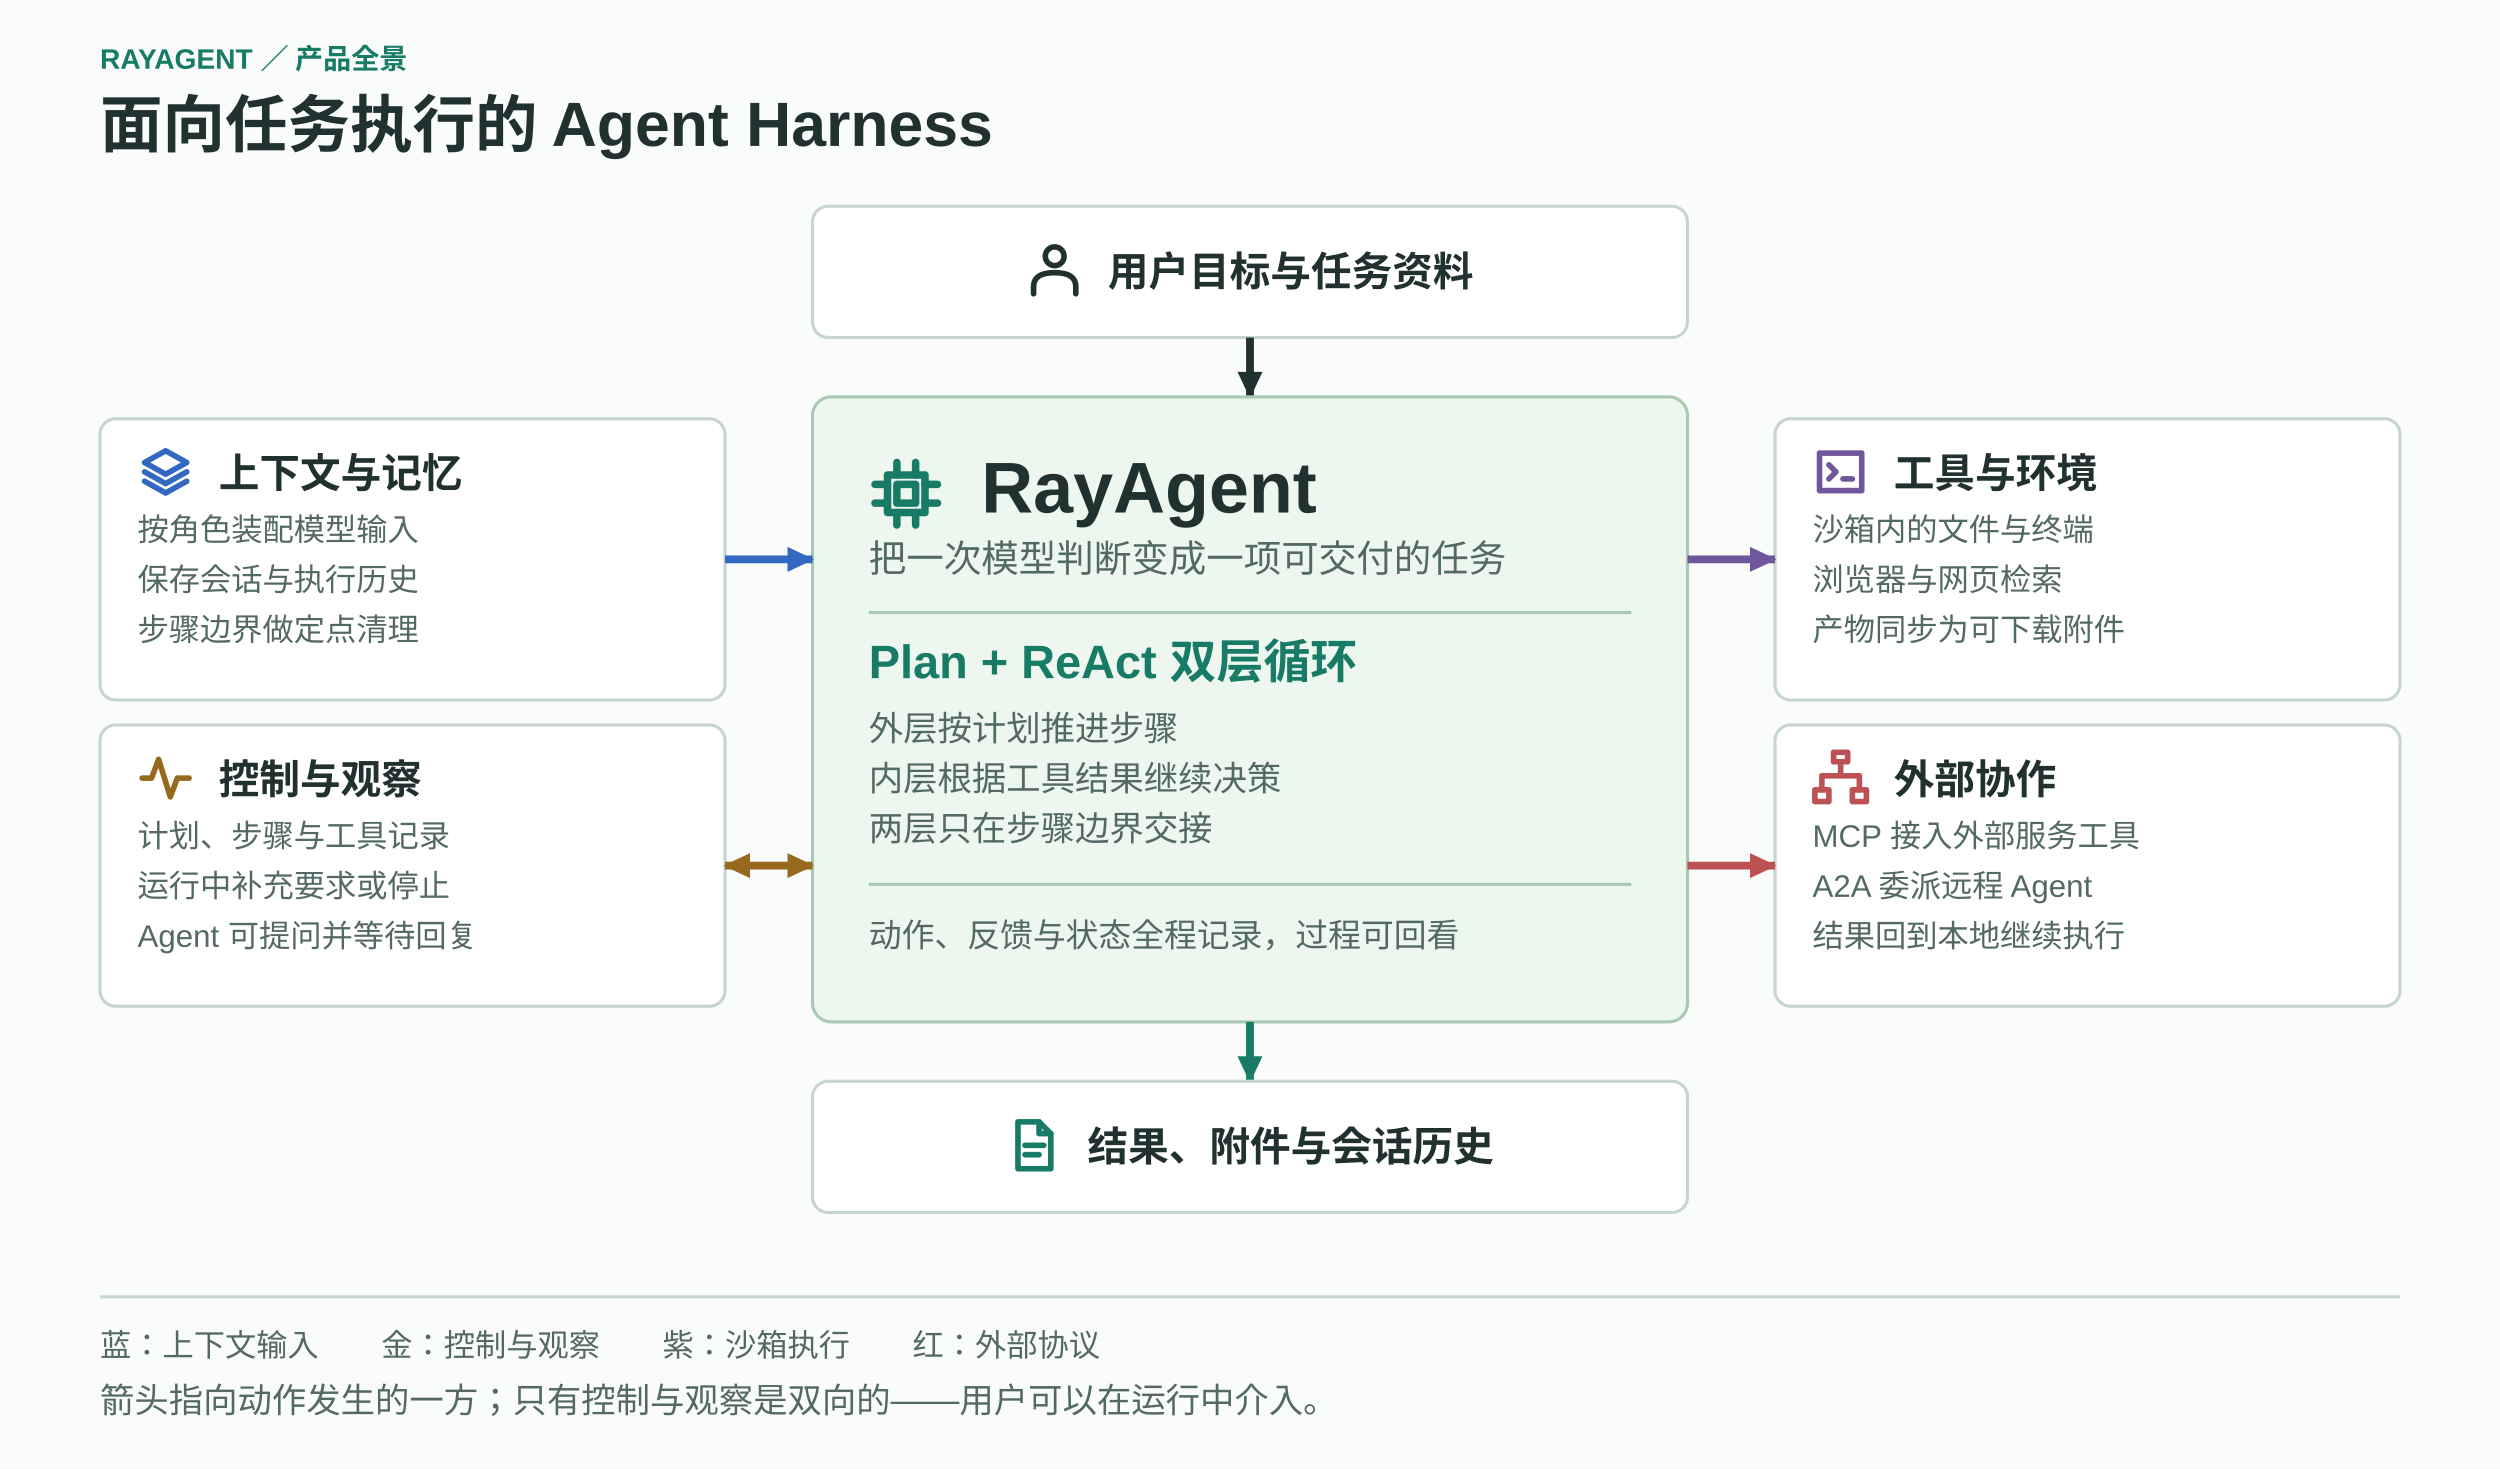
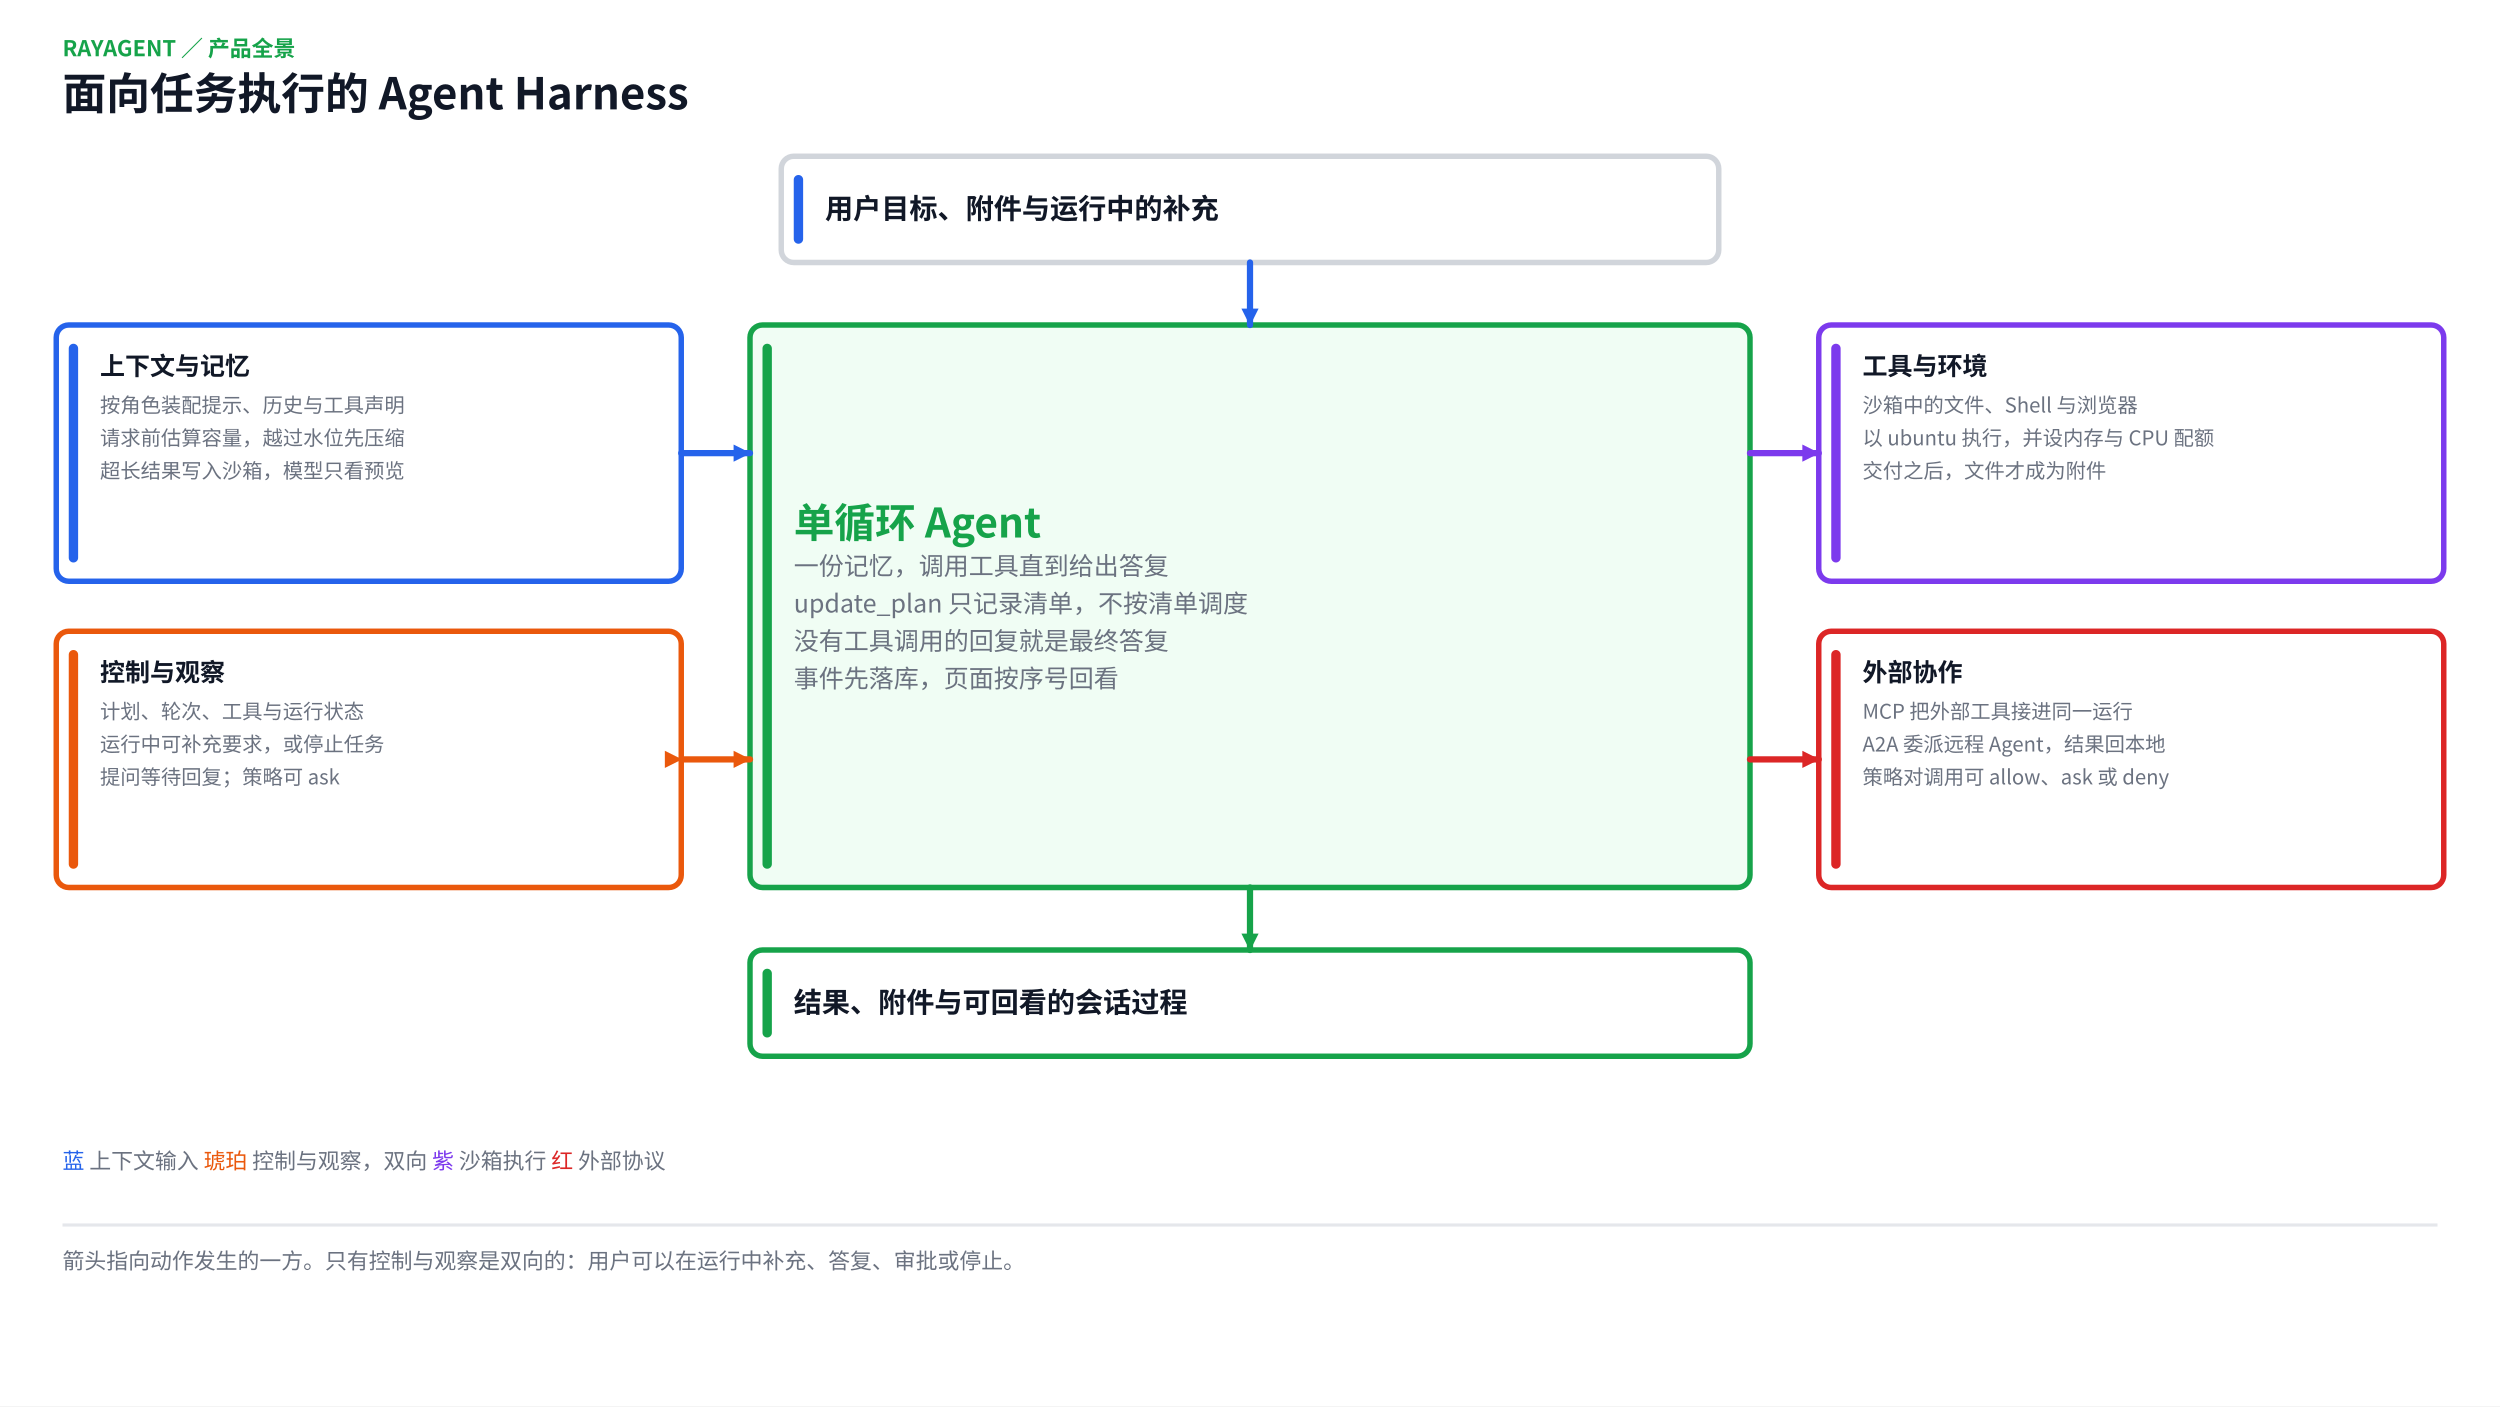
- <svg xmlns="http://www.w3.org/2000/svg" width="1600" height="940" viewBox="0 0 1600 940" role="img" aria-labelledby="title desc">
-   <style>text{font-family:"PingFang SC","Microsoft YaHei",Arial,sans-serif;letter-spacing:0}</style>
+ <svg xmlns="http://www.w3.org/2000/svg" width="1600" height="900" viewBox="0 0 1600 900" role="img" aria-labelledby="title desc">
+   <style>text { font-family: 'PingFang SC','Hiragino Sans GB','Noto Sans CJK SC','Noto Sans SC','Source Han Sans SC','Songti SC','Microsoft YaHei','Helvetica Neue',Helvetica,Arial,sans-serif; }</style>
  <defs>
-     <marker id="a-20312f" markerWidth="20" markerHeight="20" refX="18" refY="10" orient="auto-start-reverse" markerUnits="userSpaceOnUse">
-       <path d="M2 2L19 10L2 18Z" fill="#20312f" />
+     <marker id="arr-2563eb" markerUnits="userSpaceOnUse" markerWidth="14" markerHeight="14" refX="12" refY="7" orient="auto">
+       <path d="M1.5 1.5 L12.5 7 L1.5 12.5 Z" fill="#2563eb" />
    </marker>
-     <marker id="b-20312f" markerWidth="14" markerHeight="14" refX="12" refY="7" orient="auto-start-reverse" markerUnits="userSpaceOnUse">
-       <path d="M2 2L13 7L2 12Z" fill="#20312f" />
+     <marker id="arr-16a34a" markerUnits="userSpaceOnUse" markerWidth="14" markerHeight="14" refX="12" refY="7" orient="auto">
+       <path d="M1.5 1.5 L12.5 7 L1.5 12.5 Z" fill="#16a34a" />
    </marker>
-     <marker id="a-3268bf" markerWidth="20" markerHeight="20" refX="18" refY="10" orient="auto-start-reverse" markerUnits="userSpaceOnUse">
-       <path d="M2 2L19 10L2 18Z" fill="#3268bf" />
+     <marker id="arr-ea580c" markerUnits="userSpaceOnUse" markerWidth="14" markerHeight="14" refX="12" refY="7" orient="auto">
+       <path d="M1.5 1.5 L12.5 7 L1.5 12.5 Z" fill="#ea580c" />
    </marker>
-     <marker id="b-3268bf" markerWidth="14" markerHeight="14" refX="12" refY="7" orient="auto-start-reverse" markerUnits="userSpaceOnUse">
-       <path d="M2 2L13 7L2 12Z" fill="#3268bf" />
+     <marker id="arr-dc2626" markerUnits="userSpaceOnUse" markerWidth="14" markerHeight="14" refX="12" refY="7" orient="auto">
+       <path d="M1.5 1.5 L12.5 7 L1.5 12.5 Z" fill="#dc2626" />
    </marker>
-     <marker id="a-177b65" markerWidth="20" markerHeight="20" refX="18" refY="10" orient="auto-start-reverse" markerUnits="userSpaceOnUse">
-       <path d="M2 2L19 10L2 18Z" fill="#177b65" />
+     <marker id="arr-7c3aed" markerUnits="userSpaceOnUse" markerWidth="14" markerHeight="14" refX="12" refY="7" orient="auto">
+       <path d="M1.5 1.5 L12.5 7 L1.5 12.5 Z" fill="#7c3aed" />
    </marker>
-     <marker id="b-177b65" markerWidth="14" markerHeight="14" refX="12" refY="7" orient="auto-start-reverse" markerUnits="userSpaceOnUse">
-       <path d="M2 2L13 7L2 12Z" fill="#177b65" />
+     <marker id="arr-475569" markerUnits="userSpaceOnUse" markerWidth="14" markerHeight="14" refX="12" refY="7" orient="auto">
+       <path d="M1.5 1.5 L12.5 7 L1.5 12.5 Z" fill="#475569" />
    </marker>
-     <marker id="a-97691f" markerWidth="20" markerHeight="20" refX="18" refY="10" orient="auto-start-reverse" markerUnits="userSpaceOnUse">
-       <path d="M2 2L19 10L2 18Z" fill="#97691f" />
-     </marker>
-     <marker id="b-97691f" markerWidth="14" markerHeight="14" refX="12" refY="7" orient="auto-start-reverse" markerUnits="userSpaceOnUse">
-       <path d="M2 2L13 7L2 12Z" fill="#97691f" />
-     </marker>
-     <marker id="a-70579c" markerWidth="20" markerHeight="20" refX="18" refY="10" orient="auto-start-reverse" markerUnits="userSpaceOnUse">
-       <path d="M2 2L19 10L2 18Z" fill="#70579c" />
-     </marker>
-     <marker id="b-70579c" markerWidth="14" markerHeight="14" refX="12" refY="7" orient="auto-start-reverse" markerUnits="userSpaceOnUse">
-       <path d="M2 2L13 7L2 12Z" fill="#70579c" />
-     </marker>
-     <marker id="a-bd5254" markerWidth="20" markerHeight="20" refX="18" refY="10" orient="auto-start-reverse" markerUnits="userSpaceOnUse">
-       <path d="M2 2L19 10L2 18Z" fill="#bd5254" />
-     </marker>
-     <marker id="b-bd5254" markerWidth="14" markerHeight="14" refX="12" refY="7" orient="auto-start-reverse" markerUnits="userSpaceOnUse">
-       <path d="M2 2L13 7L2 12Z" fill="#bd5254" />
-     </marker>
-     <marker id="a-536965" markerWidth="20" markerHeight="20" refX="18" refY="10" orient="auto-start-reverse" markerUnits="userSpaceOnUse">
-       <path d="M2 2L19 10L2 18Z" fill="#536965" />
-     </marker>
-     <marker id="b-536965" markerWidth="14" markerHeight="14" refX="12" refY="7" orient="auto-start-reverse" markerUnits="userSpaceOnUse">
-       <path d="M2 2L13 7L2 12Z" fill="#536965" />
+     <marker id="arr-6b7280" markerUnits="userSpaceOnUse" markerWidth="14" markerHeight="14" refX="12" refY="7" orient="auto">
+       <path d="M1.5 1.5 L12.5 7 L1.5 12.5 Z" fill="#6b7280" />
    </marker>
  </defs>
-   <rect x="0" y="0" width="1600" height="940" fill="#fafcfb" data-graph-role="background" />
-   <text x="64" y="44" fill="#177b65" font-size="18" font-weight="600" text-anchor="start">RAYAGENT ／ 产品全景</text>
-   <text x="64" y="94" fill="#20312f" font-size="40" font-weight="650" text-anchor="start">面向任务执行的 Agent Harness</text>
-   <rect x="520" y="132" width="560" height="84" rx="10" fill="#ffffff" stroke="#c6d5d0" stroke-width="2" data-graph-role="node" />
-   <g transform="translate(657 155) scale(1.5)" fill="none" stroke="#20312f" stroke-width="2.4" stroke-linecap="round" stroke-linejoin="round" data-graph-role="decoration">
-     <path d="M16 6A4 4 0 1 1 8 6A4 4 0 1 1 16 6" />
-     <path d="M3 22V19Q3 13 12 13Q21 13 21 19V22" />
-   </g>
-   <text x="709" y="183" fill="#20312f" font-size="26" font-weight="600" text-anchor="start">用户目标与任务资料</text>
-   <path d="M800 216 L800 254" fill="none" stroke="#20312f" stroke-width="5" stroke-linejoin="round" marker-end="url(#a-20312f)" data-graph-role="edge" />
-   <rect x="520" y="254" width="560" height="400" rx="12" fill="#edf6ef" stroke="#a9c9b4" stroke-width="2" data-graph-role="container" />
-   <g transform="translate(556 292) scale(2.0)" fill="none" stroke="#177b65" stroke-width="2.4" stroke-linecap="round" stroke-linejoin="round" data-graph-role="decoration">
-     <path d="M6 6H18V18H6Z" />
-     <path d="M9 9H15V15H9Z" />
-     <path d="M9 2V6M15 2V6M9 18V22M15 18V22M2 9H6M2 15H6M18 9H22M18 15H22" />
-   </g>
-   <text x="628" y="328" fill="#20312f" font-size="46" font-weight="650" text-anchor="start">RayAgent</text>
-   <text x="556" y="366" fill="#536965" font-size="24" font-weight="400" text-anchor="start">把一次模型判断变成一项可交付的任务</text>
-   <path d="M556 392 L1044 392" fill="none" stroke="#a9c9b4" stroke-width="2" data-graph-role="decoration" />
-   <text x="556" y="434" fill="#177b65" font-size="30" font-weight="600" text-anchor="start">Plan + ReAct 双层循环</text>
-   <text x="556" y="474" fill="#536965" font-size="22" font-weight="400" text-anchor="start">外层按计划推进步骤</text>
-   <text x="556" y="506" fill="#536965" font-size="22" font-weight="400" text-anchor="start">内层根据工具结果继续决策</text>
-   <text x="556" y="538" fill="#536965" font-size="22" font-weight="400" text-anchor="start">两层只在步骤边界交接</text>
-   <path d="M556 566 L1044 566" fill="none" stroke="#a9c9b4" stroke-width="2" data-graph-role="decoration" />
-   <text x="556" y="606" fill="#536965" font-size="21" font-weight="400" text-anchor="start">动作、反馈与状态全程记录，过程可回看</text>
-   <rect x="64" y="268" width="400" height="180" rx="10" fill="#ffffff" stroke="#c6d5d0" stroke-width="2" data-graph-role="node" />
-   <g transform="translate(88 284) scale(1.5)" fill="none" stroke="#3268bf" stroke-width="2.4" stroke-linecap="round" stroke-linejoin="round" data-graph-role="decoration">
-     <path d="M3 8L12 3L21 8L12 13Z" />
-     <path d="M3 12L12 17L21 12" />
-     <path d="M3 16L12 21L21 16" />
-   </g>
-   <text x="140" y="312" fill="#20312f" font-size="26" font-weight="600" text-anchor="start">上下文与记忆</text>
-   <text x="88" y="346" fill="#536965" font-size="20" font-weight="400" text-anchor="start">按角色装配模型输入</text>
-   <text x="88" y="378" fill="#536965" font-size="20" font-weight="400" text-anchor="start">保存会话与执行历史</text>
-   <text x="88" y="410" fill="#536965" font-size="20" font-weight="400" text-anchor="start">步骤边界做定点清理</text>
-   <rect x="64" y="464" width="400" height="180" rx="10" fill="#ffffff" stroke="#c6d5d0" stroke-width="2" data-graph-role="node" />
-   <g transform="translate(88 480) scale(1.5)" fill="none" stroke="#97691f" stroke-width="2.4" stroke-linecap="round" stroke-linejoin="round" data-graph-role="decoration">
-     <path d="M2 12H6L9 4L14 20L17 12H22" />
-   </g>
-   <text x="140" y="508" fill="#20312f" font-size="26" font-weight="600" text-anchor="start">控制与观察</text>
-   <text x="88" y="542" fill="#536965" font-size="20" font-weight="400" text-anchor="start">计划、步骤与工具记录</text>
-   <text x="88" y="574" fill="#536965" font-size="20" font-weight="400" text-anchor="start">运行中补充要求或停止</text>
-   <text x="88" y="606" fill="#536965" font-size="20" font-weight="400" text-anchor="start">Agent 可提问并等待回复</text>
-   <rect x="1136" y="268" width="400" height="180" rx="10" fill="#ffffff" stroke="#c6d5d0" stroke-width="2" data-graph-role="node" />
-   <g transform="translate(1160 284) scale(1.5)" fill="none" stroke="#70579c" stroke-width="2.4" stroke-linecap="round" stroke-linejoin="round" data-graph-role="decoration">
-     <path d="M3 4H21V20H3Z" />
-     <path d="M7 9L10 12L7 15" />
-     <path d="M13 15H17" />
-   </g>
-   <text x="1212" y="312" fill="#20312f" font-size="26" font-weight="600" text-anchor="start">工具与环境</text>
-   <text x="1160" y="346" fill="#536965" font-size="20" font-weight="400" text-anchor="start">沙箱内的文件与终端</text>
-   <text x="1160" y="378" fill="#536965" font-size="20" font-weight="400" text-anchor="start">浏览器与网页检索</text>
-   <text x="1160" y="410" fill="#536965" font-size="20" font-weight="400" text-anchor="start">产物同步为可下载附件</text>
-   <rect x="1136" y="464" width="400" height="180" rx="10" fill="#ffffff" stroke="#c6d5d0" stroke-width="2" data-graph-role="node" />
-   <g transform="translate(1160 480) scale(1.5)" fill="none" stroke="#bd5254" stroke-width="2.4" stroke-linecap="round" stroke-linejoin="round" data-graph-role="decoration">
-     <path d="M12 5V11M4 11H20M4 11V17M20 11V17" />
-     <path d="M9 1H15V5H9Z" />
-     <path d="M1 17H7V22H1Z" />
-     <path d="M17 17H23V22H17Z" />
-   </g>
-   <text x="1212" y="508" fill="#20312f" font-size="26" font-weight="600" text-anchor="start">外部协作</text>
-   <text x="1160" y="542" fill="#536965" font-size="20" font-weight="400" text-anchor="start">MCP 接入外部服务工具</text>
-   <text x="1160" y="574" fill="#536965" font-size="20" font-weight="400" text-anchor="start">A2A 委派远程 Agent</text>
-   <text x="1160" y="606" fill="#536965" font-size="20" font-weight="400" text-anchor="start">结果回到本地继续执行</text>
-   <path d="M464 358 L520 358" fill="none" stroke="#3268bf" stroke-width="5" stroke-linejoin="round" marker-end="url(#a-3268bf)" data-graph-role="edge" />
-   <path d="M464 554 L520 554" fill="none" stroke="#97691f" stroke-width="5" stroke-linejoin="round" marker-end="url(#a-97691f)" marker-start="url(#a-97691f)" data-graph-role="edge" />
-   <path d="M1080 358 L1136 358" fill="none" stroke="#70579c" stroke-width="5" stroke-linejoin="round" marker-end="url(#a-70579c)" data-graph-role="edge" />
-   <path d="M1080 554 L1136 554" fill="none" stroke="#bd5254" stroke-width="5" stroke-linejoin="round" marker-end="url(#a-bd5254)" data-graph-role="edge" />
-   <path d="M800 654 L800 692" fill="none" stroke="#177b65" stroke-width="5" stroke-linejoin="round" marker-end="url(#a-177b65)" data-graph-role="edge" />
-   <rect x="520" y="692" width="560" height="84" rx="10" fill="#ffffff" stroke="#c6d5d0" stroke-width="2" data-graph-role="node" />
-   <g transform="translate(644 715) scale(1.5)" fill="none" stroke="#177b65" stroke-width="2.4" stroke-linecap="round" stroke-linejoin="round" data-graph-role="decoration">
-     <path d="M14 2H5V22H19V7Z" />
-     <path d="M14 2V7H19" />
-     <path d="M8 12H16" />
-     <path d="M8 16H14" />
-   </g>
-   <text x="696" y="743" fill="#20312f" font-size="26" font-weight="600" text-anchor="start">结果、附件与会话历史</text>
-   <path d="M64 830 L1536 830" fill="none" stroke="#c6d5d0" stroke-width="2" data-graph-role="decoration" />
-   <text x="64" y="868" fill="#536965" font-size="20" font-weight="400" text-anchor="start">蓝：上下文输入　　金：控制与观察　　紫：沙箱执行　　红：外部协议</text>
-   <text x="64" y="904" fill="#536965" font-size="22" font-weight="400" text-anchor="start">箭头指向动作发生的一方；只有控制与观察是双向的——用户可以在运行中介入。</text>
+   <rect width="1600" height="900" fill="#ffffff" data-graph-role="background" />
+   <text x="40" y="36" fill="#16a34a" font-size="14" font-weight="600">RAYAGENT ／ 产品全景</text>
+   <text x="40" y="70" fill="#111827" font-size="28" font-weight="700">面向任务执行的 Agent Harness</text>
+   <rect x="500" y="100" width="600" height="68" rx="8" fill="#ffffff" stroke="#d1d5db" stroke-width="3.5" data-graph-role="node" data-node-id="goal" />
+   <rect x="508" y="112" width="6" height="44" rx="3" fill="#2563eb" data-graph-role="decoration" />
+   <text x="528" y="140.0" fill="#111827" font-size="18" font-weight="600">用户目标、附件与运行中的补充</text>
+   <rect x="480" y="208" width="640" height="360" rx="8" fill="#f0fdf4" stroke="#16a34a" stroke-width="3.5" data-graph-role="node" data-node-id="core" />
+   <rect x="488" y="220" width="6" height="336" rx="3" fill="#16a34a" data-graph-role="decoration" />
+   <text x="508" y="344.0" fill="#16a34a" font-size="26" font-weight="600">单循环 Agent</text>
+   <text x="508" y="368.0" fill="#6b7280" font-size="16">一份记忆，调用工具直到给出答复</text>
+   <text x="508" y="392.0" fill="#6b7280" font-size="16">update_plan 只记录清单，不按清单调度</text>
+   <text x="508" y="416.0" fill="#6b7280" font-size="16">没有工具调用的回复就是最终答复</text>
+   <text x="508" y="440.0" fill="#6b7280" font-size="16">事件先落库，页面按序号回看</text>
+   <rect x="36" y="208" width="400" height="164" rx="8" fill="#ffffff" stroke="#2563eb" stroke-width="3.5" data-graph-role="node" data-node-id="memory" />
+   <rect x="44" y="220" width="6" height="140" rx="3" fill="#2563eb" data-graph-role="decoration" />
+   <text x="64" y="240" fill="#111827" font-size="16" font-weight="600">上下文与记忆</text>
+   <text x="64" y="264" fill="#6b7280" font-size="13">按角色装配提示、历史与工具声明</text>
+   <text x="64" y="285" fill="#6b7280" font-size="13">请求前估算容量，越过水位先压缩</text>
+   <text x="64" y="306" fill="#6b7280" font-size="13">超长结果写入沙箱，模型只看预览</text>
+   <rect x="36" y="404" width="400" height="164" rx="8" fill="#ffffff" stroke="#ea580c" stroke-width="3.5" data-graph-role="node" data-node-id="control" />
+   <rect x="44" y="416" width="6" height="140" rx="3" fill="#ea580c" data-graph-role="decoration" />
+   <text x="64" y="436" fill="#111827" font-size="16" font-weight="600">控制与观察</text>
+   <text x="64" y="460" fill="#6b7280" font-size="13">计划、轮次、工具与运行状态</text>
+   <text x="64" y="481" fill="#6b7280" font-size="13">运行中可补充要求，或停止任务</text>
+   <text x="64" y="502" fill="#6b7280" font-size="13">提问等待回复；策略可 ask</text>
+   <rect x="1164" y="208" width="400" height="164" rx="8" fill="#ffffff" stroke="#7c3aed" stroke-width="3.5" data-graph-role="node" data-node-id="tools" />
+   <rect x="1172" y="220" width="6" height="140" rx="3" fill="#7c3aed" data-graph-role="decoration" />
+   <text x="1192" y="240" fill="#111827" font-size="16" font-weight="600">工具与环境</text>
+   <text x="1192" y="264" fill="#6b7280" font-size="13">沙箱中的文件、Shell 与浏览器</text>
+   <text x="1192" y="285" fill="#6b7280" font-size="13">以 ubuntu 执行，并设内存与 CPU 配额</text>
+   <text x="1192" y="306" fill="#6b7280" font-size="13">交付之后，文件才成为附件</text>
+   <rect x="1164" y="404" width="400" height="164" rx="8" fill="#ffffff" stroke="#dc2626" stroke-width="3.5" data-graph-role="node" data-node-id="external" />
+   <rect x="1172" y="416" width="6" height="140" rx="3" fill="#dc2626" data-graph-role="decoration" />
+   <text x="1192" y="436" fill="#111827" font-size="16" font-weight="600">外部协作</text>
+   <text x="1192" y="460" fill="#6b7280" font-size="13">MCP 把外部工具接进同一运行</text>
+   <text x="1192" y="481" fill="#6b7280" font-size="13">A2A 委派远程 Agent，结果回本地</text>
+   <text x="1192" y="502" fill="#6b7280" font-size="13">策略对调用可 allow、ask 或 deny</text>
+   <rect x="480" y="608" width="640" height="68" rx="8" fill="#ffffff" stroke="#16a34a" stroke-width="3.5" data-graph-role="node" data-node-id="result" />
+   <rect x="488" y="620" width="6" height="44" rx="3" fill="#16a34a" data-graph-role="decoration" />
+   <text x="508" y="648.0" fill="#111827" font-size="18" font-weight="600">结果、附件与可回看的会话过程</text>
+   <path d="M 800.0 168.0 L 800.0 208.0" fill="none" stroke="#2563eb" stroke-width="4" stroke-linejoin="round" stroke-linecap="round" marker-end="url(#arr-2563eb)" data-graph-role="edge" />
+   <path d="M 436.0 290.0 L 480.0 290.0" fill="none" stroke="#2563eb" stroke-width="4" stroke-linejoin="round" stroke-linecap="round" marker-end="url(#arr-2563eb)" data-graph-role="edge" />
+   <path d="M 436.0 486.0 L 480.0 486.0" fill="none" stroke="#ea580c" stroke-width="4" stroke-linejoin="round" stroke-linecap="round" marker-end="url(#arr-ea580c)" marker-start="url(#arr-ea580c)" data-graph-role="edge" />
+   <path d="M 1120.0 290.0 L 1164.0 290.0" fill="none" stroke="#7c3aed" stroke-width="4" stroke-linejoin="round" stroke-linecap="round" marker-end="url(#arr-7c3aed)" data-graph-role="edge" />
+   <path d="M 1120.0 486.0 L 1164.0 486.0" fill="none" stroke="#dc2626" stroke-width="4" stroke-linejoin="round" stroke-linecap="round" marker-end="url(#arr-dc2626)" data-graph-role="edge" />
+   <path d="M 800.0 568.0 L 800.0 608.0" fill="none" stroke="#16a34a" stroke-width="4" stroke-linejoin="round" stroke-linecap="round" marker-end="url(#arr-16a34a)" data-graph-role="edge" />
+   <text x="40" y="748" fill="#6b7280" font-size="14" data-graph-role="legend">
+     <tspan fill="#2563eb">蓝</tspan> 上下文输入    <tspan fill="#ea580c">琥珀</tspan> 控制与观察，双向    <tspan fill="#7c3aed">紫</tspan> 沙箱执行    <tspan fill="#dc2626">红</tspan> 外部协议</text>
+   <path d="M40 784 H1560" fill="none" stroke="#e5e7eb" stroke-width="2" data-graph-role="decoration" />
+   <text x="40" y="812" fill="#6b7280" font-size="14">箭头指向动作发生的一方。只有控制与观察是双向的：用户可以在运行中补充、答复、审批或停止。</text>
</svg>
